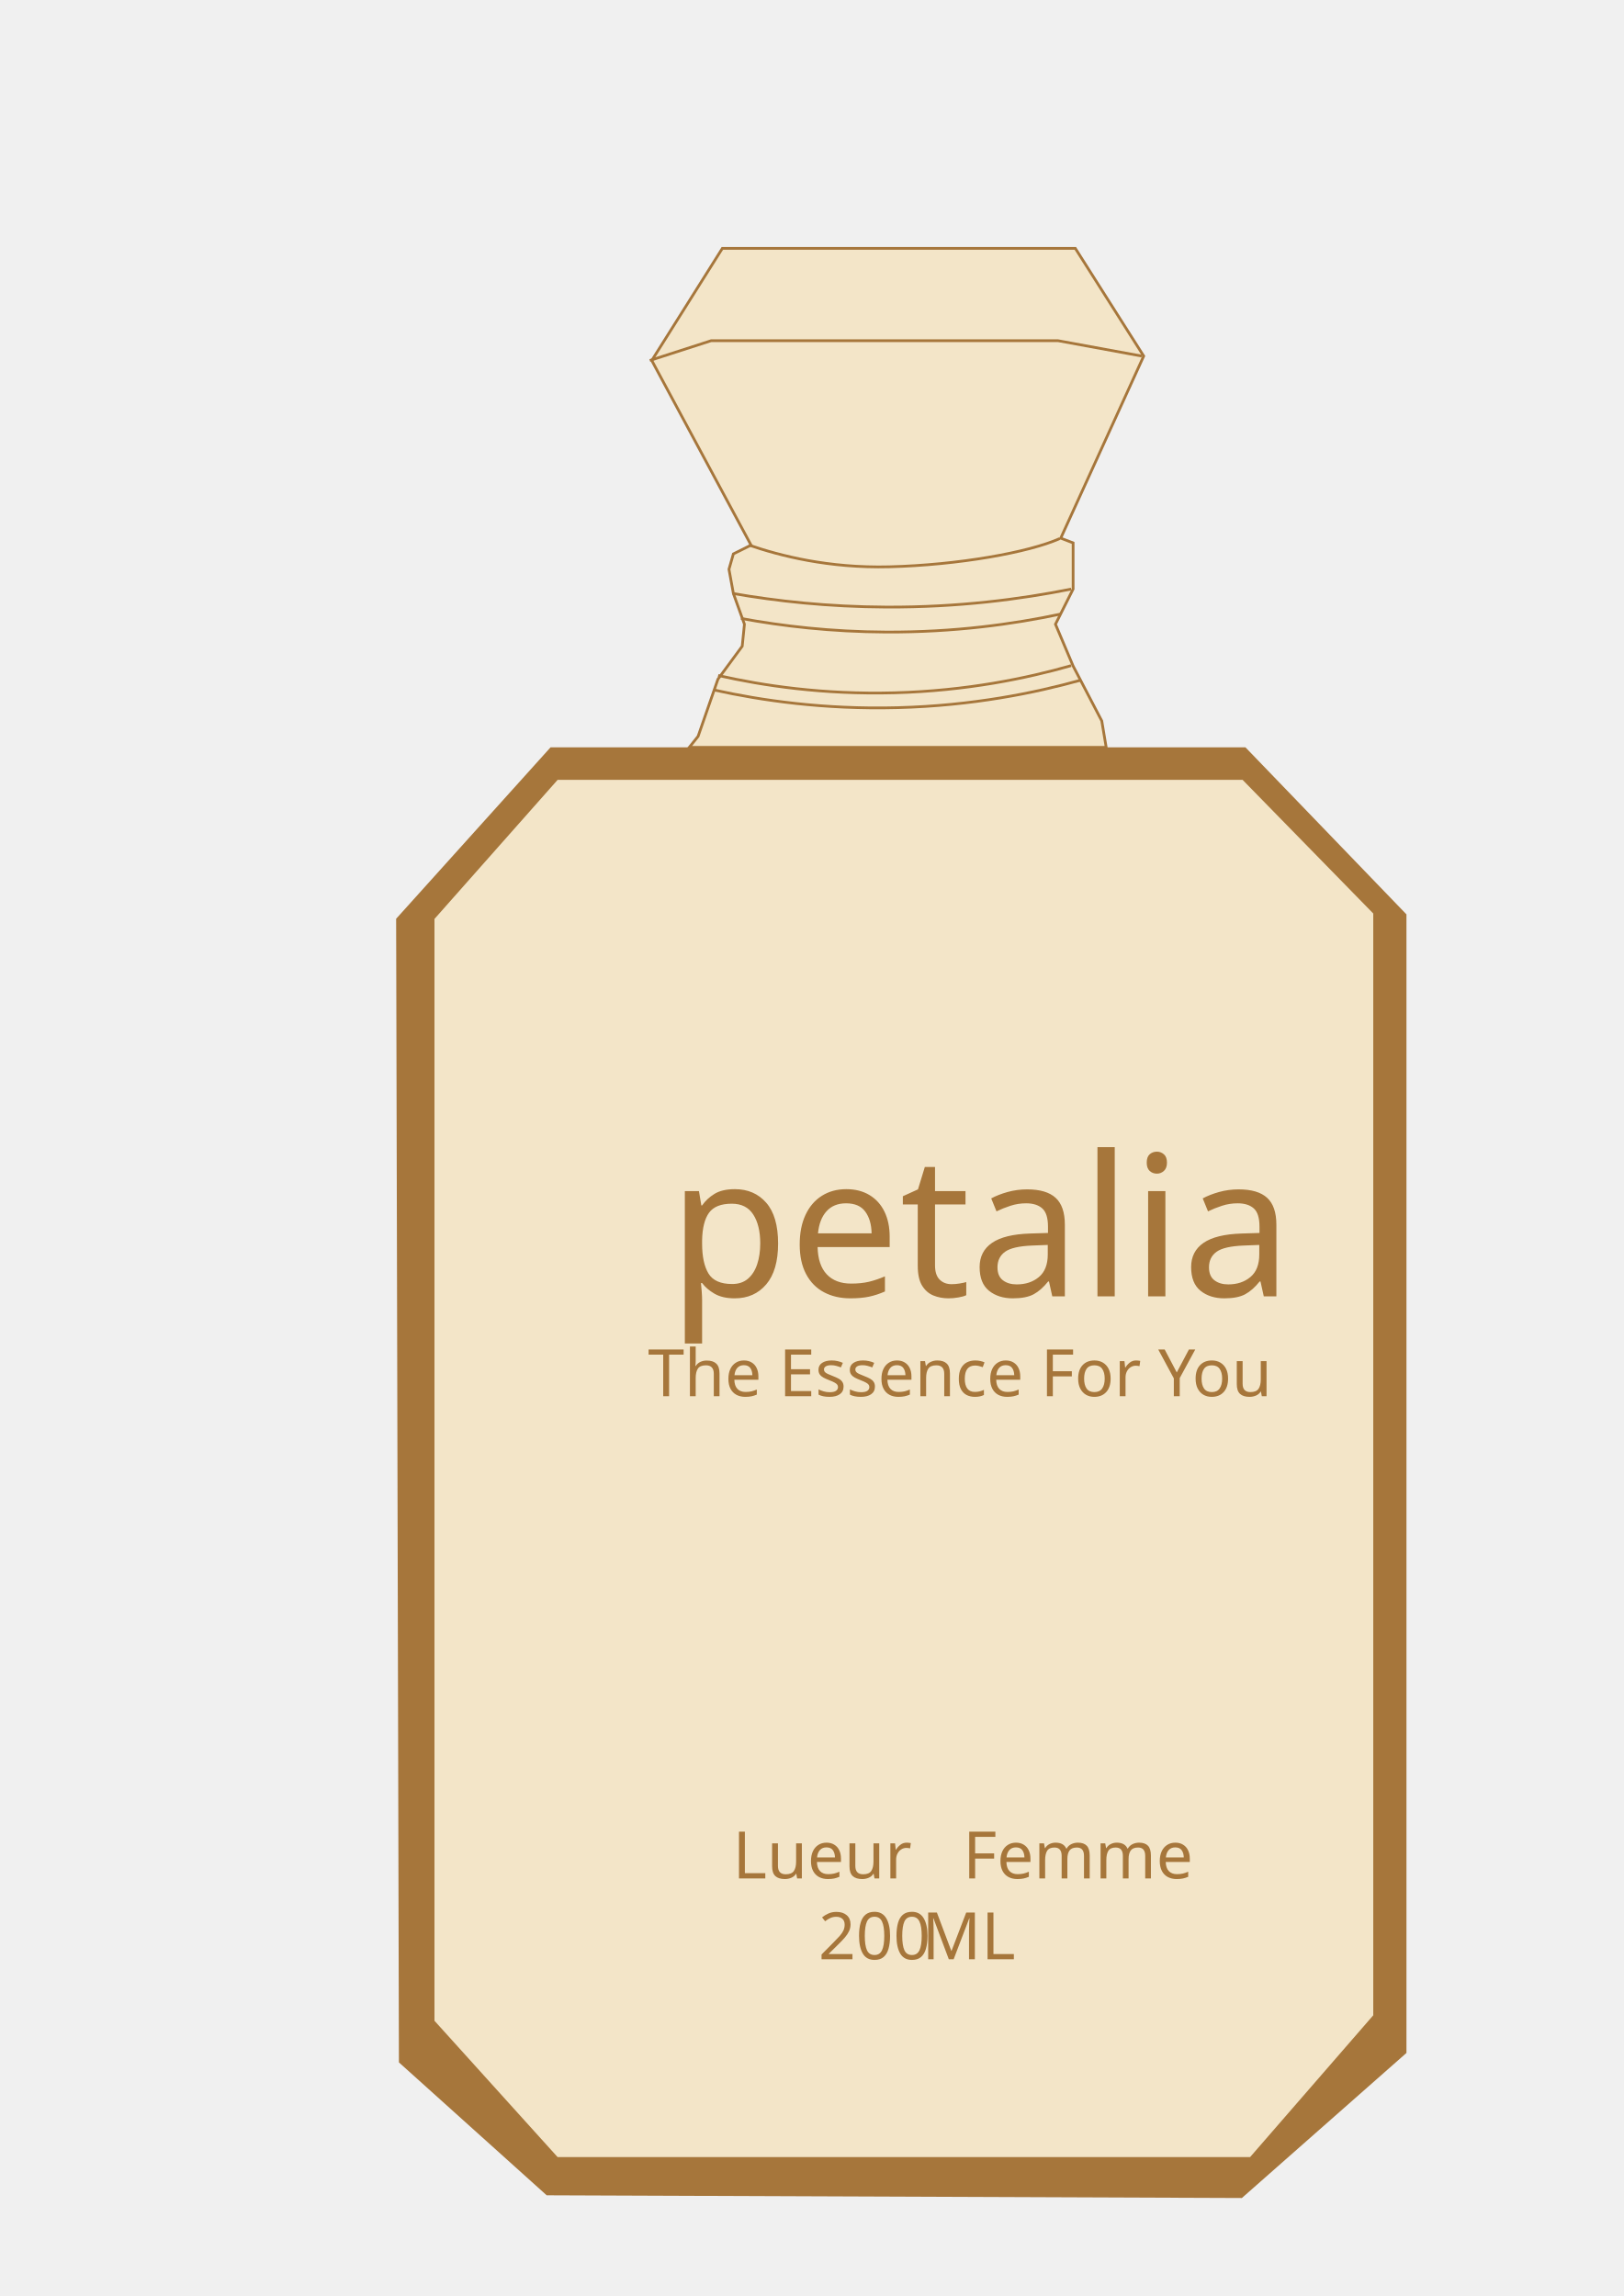
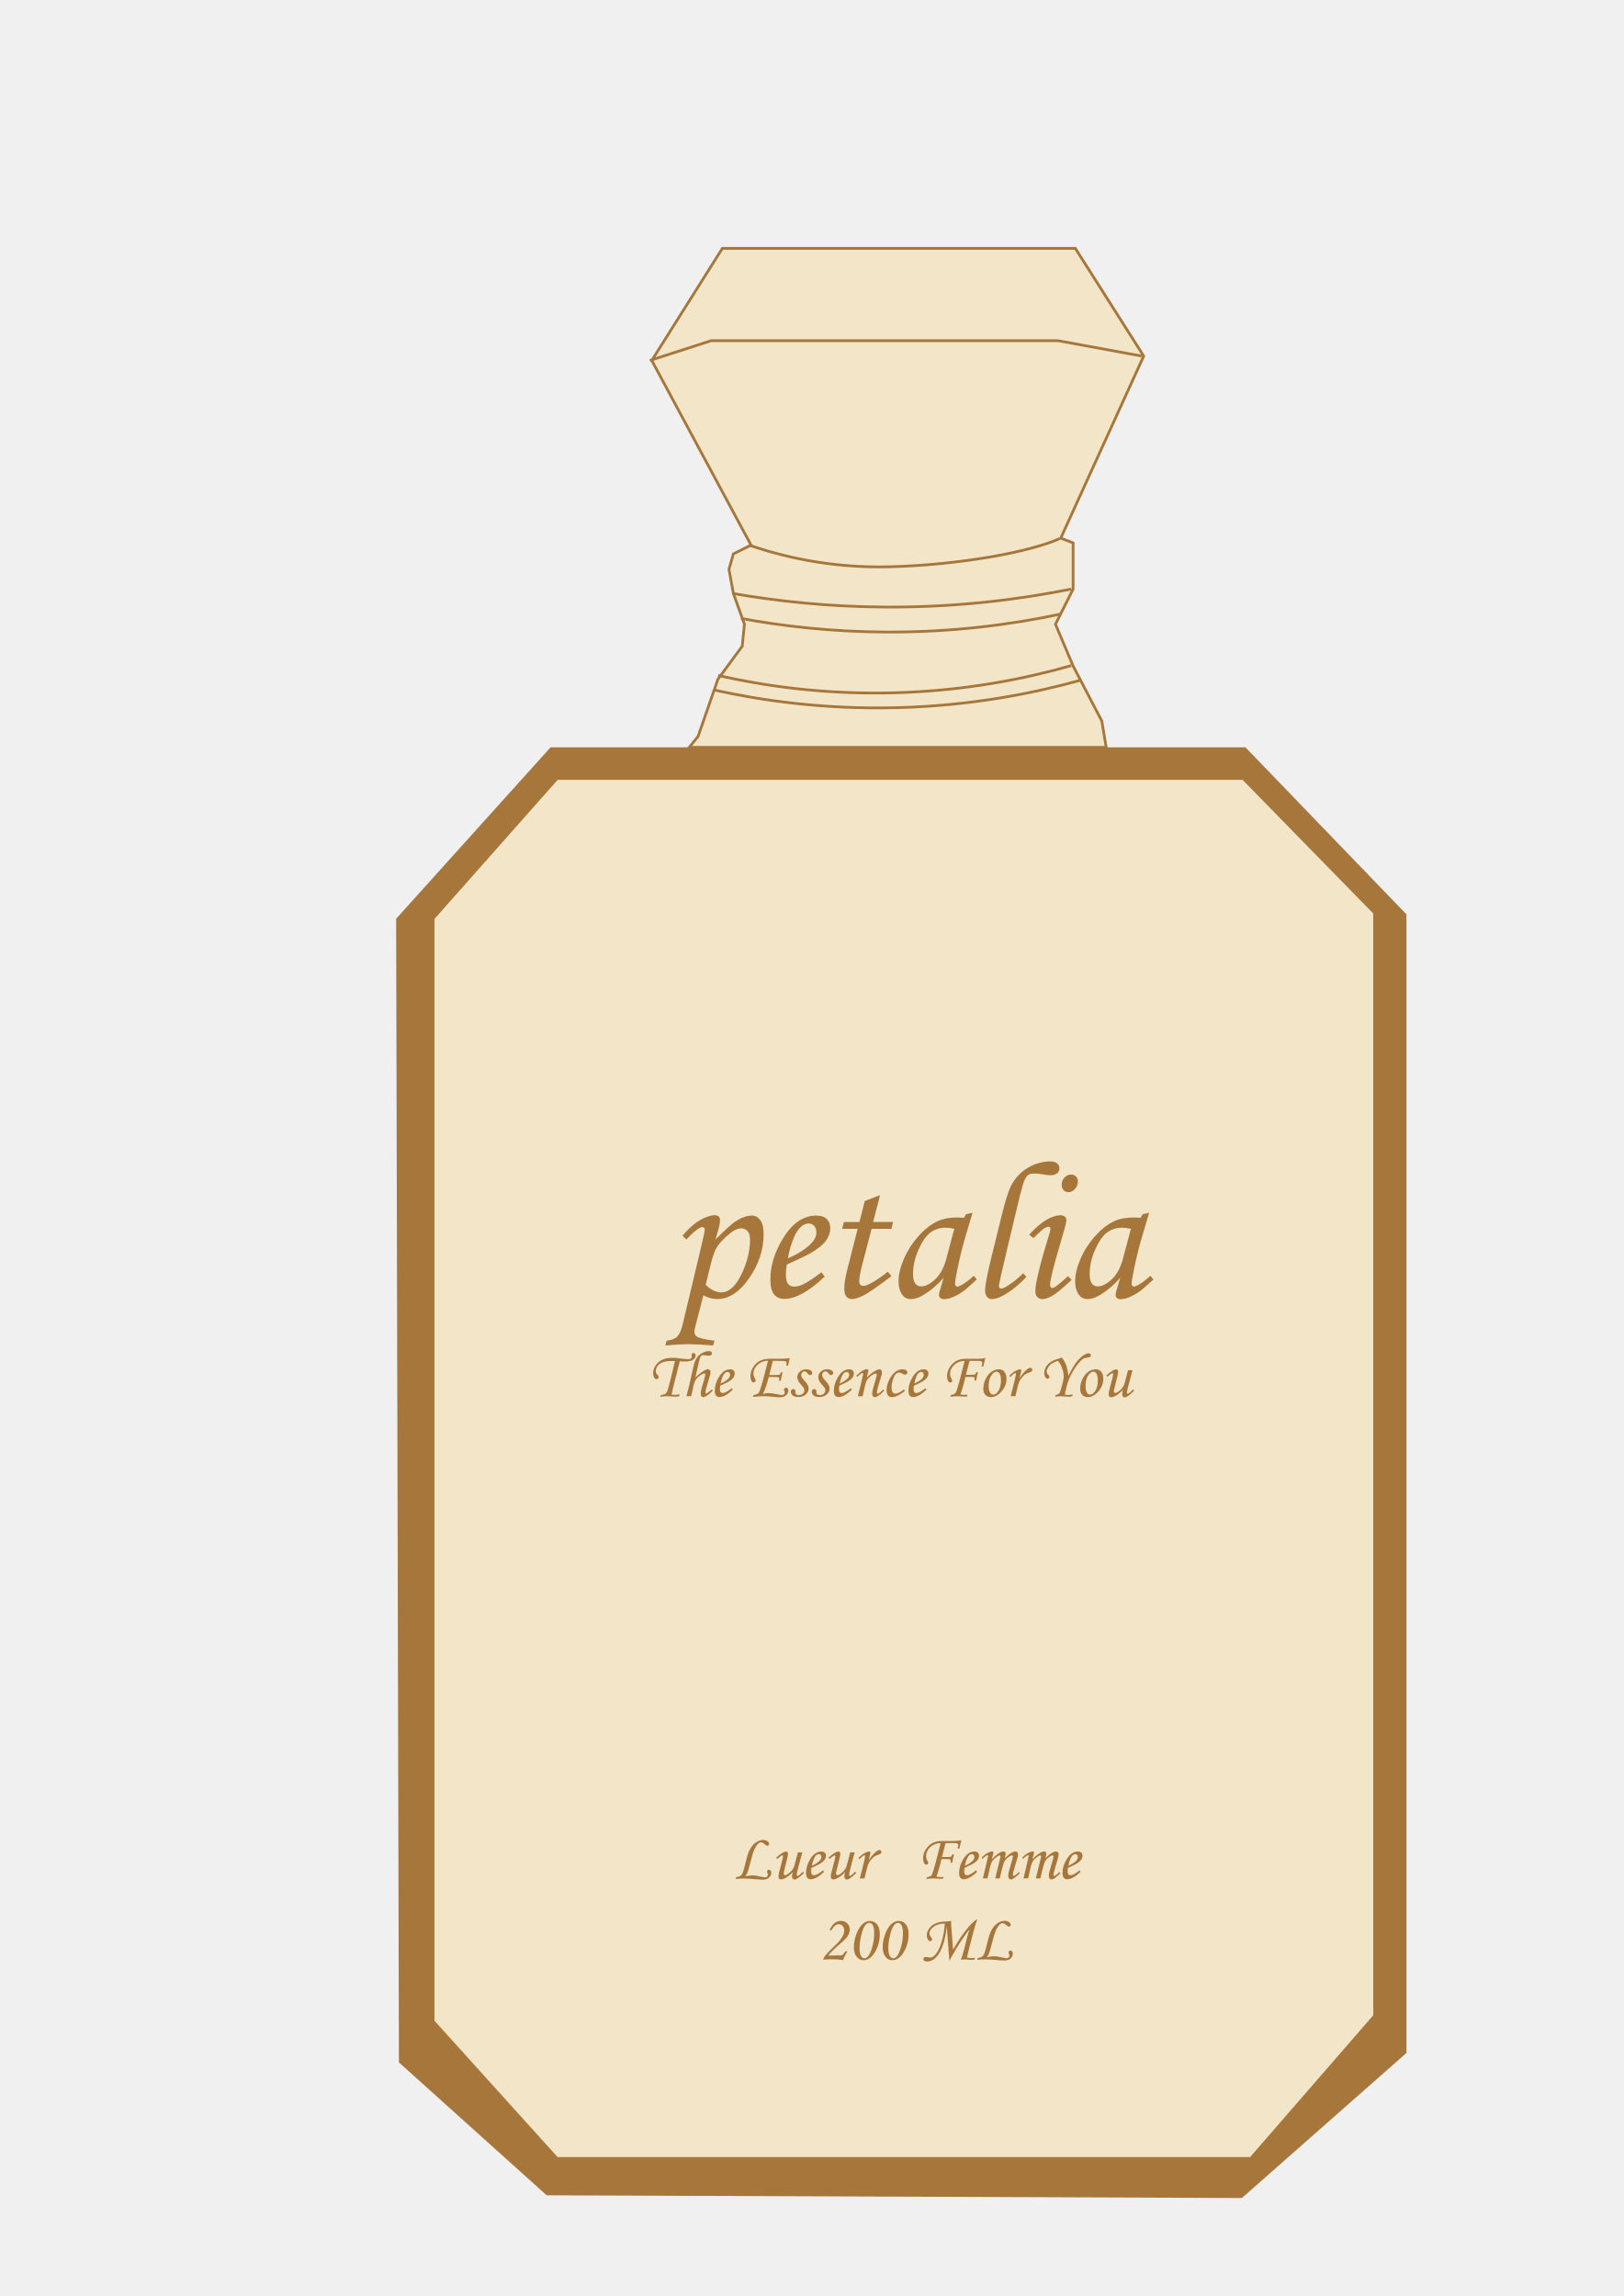
<svg xmlns="http://www.w3.org/2000/svg" id="Layer_1" version="1.1" viewBox="0 0 595.28 841.89">
  <defs>
    <style>
      .st0 {
        fill: #ddccbf;
      }

      .st0, .st1, .st2, .st3, .st4 {
        stroke-miterlimit: 10;
      }

      .st0, .st3 {
        stroke: #010101;
      }

      .st1 {
        fill: #fff;
        stroke: #231f20;
      }

-       .st5 {
-         font-size: 24px;
-       }
- 
-       .st5, .st6, .st7 {
-         isolation: isolate;
-       }
- 
-       .st5, .st7 {
-         font-family: MonotypeCorsiva, 'Monotype Corsiva';
-       }
- 
-       .st5, .st7, .st8 {
-         fill: #a6763b;
-       }
- 
      .st2, .st3 {
        fill: none;
      }

      .st2, .st4 {
        stroke: #a6763b;
      }

-       .st9, .st4 {
+       .st5, .st4 {
        fill: #f3e5c8;
      }

+       .st6 {
+         isolation: isolate;
+       }
+ 
      .st7 {
-         font-size: 72px;
+         fill: #a6763b;
      }
    </style>
  </defs>
  <path class="st1" d="M387.06,316.96" />
-   <polygon class="st8" points="456.6 274.03 515.63 335.28 515.63 752.77 455.29 805.96 200.42 804.96 146.25 756.23 145.23 336.89 201.84 274.03 456.6 274.03" />
+   <polygon class="st7" points="456.6 274.03 515.63 335.28 515.63 752.77 455.29 805.96 200.42 804.96 146.25 756.23 145.23 336.89 201.84 274.03 456.6 274.03" />
  <path class="st3" d="M-73.94,444.89" />
  <path class="st3" d="M543.94,274.03" />
  <path class="st3" d="M64.31,34.54" />
  <g>
    <polygon class="st4" points="264.83 91.07 394.23 91.07 419.3 130.56 388.89 197.33 393.42 199.07 393.42 216 386.95 228.89 393.42 244.2 403.93 264.35 405.55 274.03 252.7 274.03 255.93 270 263.21 249.04 272.11 236.95 272.92 228.89 268.87 217.61 267.25 208.74 268.87 203.1 275.34 199.88 238.95 132.18 264.83 91.07" />
    <path class="st2" d="M268.65,217.61c15.96,2.78,34.95,4.9,56.34,4.99,26.34.11,49.26-2.89,67.71-6.6" />
    <path class="st2" d="M392.7,244.07c-16.17,4.62-38.25,9.24-64.71,9.96-26.24.71-48.39-2.65-64.71-6.35" />
    <polyline class="st2" points="238.23 132.18 260.74 124.92 290.8 124.92 366.02 124.92 387.85 124.92 418.58 130.56" />
    <path class="st2" d="M396.24,249.39c-16.77,4.68-39.67,9.37-67.12,10.09-27.22.72-50.19-2.69-67.12-6.43" />
    <path class="st2" d="M271.66,226.77c15.08,2.78,33.02,4.9,53.24,4.99,24.89.11,46.55-2.89,63.98-6.6" />
    <path class="st2" d="M274.63,199.88c11.23,3.87,29.15,8.52,51.45,7.95,25.2-.65,51.13-5.27,62.49-10.37" />
  </g>
  <path class="st0" d="M431.75,198.42" />
-   <polygon class="st9" points="204.43 285.96 455.56 285.96 503.46 334.96 503.46 738.96 458.3 790.96 204.43 790.96 159.28 740.96 159.28 336.96 204.43 285.96" />
+   <polygon class="st5" points="204.43 285.96 455.56 285.96 503.46 334.96 503.46 738.96 458.3 790.96 204.43 790.96 159.28 740.96 159.28 336.96 204.43 285.96" />
  <g class="st6">
    <g class="st6">
-       <text class="st7" transform="translate(244.95 475.35)">
-         <tspan x="0" y="0">petalia</tspan>
-       </text>
+       <g class="st6">
+         <g class="st6">
+           <path class="st7" d="M251.59,454.5l-1.37-1.41c2.13-2.55,4.25-4.44,6.36-5.66s3.94-1.83,5.48-1.83c.59,0,1.05.15,1.39.44.34.29.51.72.51,1.28,0,.68-.08,1.38-.23,2.09-.15.71-.63,2.41-1.42,5.08,3.59-3.59,6.03-5.8,7.35-6.64,2.2-1.43,4.22-2.14,6.05-2.14,1.2,0,2.2.56,3.02,1.69.82,1.12,1.23,2.82,1.23,5.1,0,5.67-1.77,11.06-5.3,16.17s-7.45,7.66-11.73,7.66c-1.69,0-3.37-.46-5.06-1.37l-3,11.6c-.19.7-.28,1.28-.28,1.72,0,.87.33,1.49.98,1.86,1.01.59,3.13,1.07,6.36,1.44l-.46,1.76c-3.77-.3-6.74-.46-8.89-.46s-5.11.15-8.65.46l.46-1.76c1.78-.19,3.08-.68,3.88-1.48s1.46-2.21,1.95-4.25l6.36-26.68c1.2-4.97,1.79-7.73,1.79-8.3,0-.61-.29-.91-.88-.91-1.03,0-3,1.51-5.91,4.54ZM258.72,471.1c1.85,1.85,3.75,2.78,5.69,2.78,2.81,0,5.27-2.19,7.39-6.57s3.18-8.66,3.18-12.83c0-1.34-.3-2.35-.9-3.04-.6-.69-1.4-1.04-2.4-1.04-1.12,0-2.39.55-3.79,1.65-2.18,1.71-3.84,3.41-4.98,5.1-.82,1.22-1.59,3.33-2.32,6.33l-1.87,7.63Z" />
+           <path class="st7" d="M301.17,466.53l1.16,1.55c-5.74,5.46-10.66,8.19-14.77,8.19-1.66,0-2.94-.56-3.81-1.69s-1.32-2.93-1.32-5.41c0-5.02,1.52-10.01,4.57-14.98,3.42-5.65,7.51-8.47,12.27-8.47,1.66,0,2.94.42,3.81,1.25s1.32,1.97,1.32,3.43-.53,3.02-1.58,4.5-2.94,3.01-5.66,4.61c-1.36.77-4.27,2.17-8.72,4.18-.21,1.27-.32,2.47-.32,3.62,0,1.66.26,2.82.79,3.48s1.29.98,2.3.98,2.02-.27,3.16-.81c1.55-.73,3.81-2.2,6.79-4.43ZM288.86,461.43c3.77-1.69,6.61-3.5,8.51-5.45,1.29-1.36,1.93-2.71,1.93-4.04,0-1.01-.26-1.81-.79-2.41s-1.21-.9-2.06-.9-1.71.33-2.53.98c-1.1.87-2.03,2.18-2.78,3.94-1.08,2.58-1.84,5.2-2.29,7.88Z" />
+           <path class="st7" d="M317.06,440.37l5.58-2.14-2.53,9.84h7.28l-.56,2.5h-7.29l-3.07,11.78c-.97,3.54-1.46,6-1.46,7.38,0,.63.13,1.09.4,1.37.27.28.64.42,1.11.42.73,0,1.84-.43,3.34-1.3,1.97-1.15,3.84-2.45,5.62-3.9l1.34,1.62c-5.13,3.87-8.57,6.23-10.3,7.1-1.74.87-3.13,1.3-4.18,1.3-.87,0-1.55-.32-2.06-.95-.5-.63-.76-1.66-.76-3.09,0-1.69.44-4.27,1.34-7.73l3.58-13.99h-5.7l.63-2.5h5.7l1.97-7.7Z" />
+           <path class="st7" d="M354.22,445.19l2.32-.49-2.64,8.89c-1.05,3.54-2.05,7.62-2.99,12.23-.52,2.51-.77,4.12-.77,4.85s.29,1.09.88,1.09c.37,0,.97-.25,1.79-.74,1.45-.87,2.85-1.95,4.18-3.23l1.12,1.37c-2.67,2.44-4.38,3.91-5.13,4.43-1.5,1.03-2.93,1.79-4.29,2.29-.89.33-1.76.49-2.6.49-.61,0-1.07-.14-1.37-.42-.3-.28-.46-.69-.46-1.23,0-.35.09-.83.28-1.44l1.41-4.78c-2.02,2.41-4.42,4.49-7.21,6.22-1.71,1.08-3.28,1.62-4.71,1.62s-2.4-.48-3.13-1.44c-.98-1.29-1.48-2.98-1.48-5.06,0-2.48.66-5.25,1.99-8.3,1.32-3.05,3.1-5.81,5.33-8.3,2.23-2.48,4.57-4.31,7.03-5.48,1.9-.89,4.34-1.34,7.31-1.34.75,0,1.51.05,2.29.14l.84-1.37ZM349.86,450.56c-1.27-.26-2.33-.39-3.2-.39-2.11,0-3.95.58-5.52,1.74-1.57,1.16-3.03,3.25-4.38,6.26-1.35,3.01-2.02,6.02-2.02,9.02,0,1.59.27,2.74.81,3.45.54.7,1.24,1.05,2.11,1.05,1.62,0,3.35-.87,5.2-2.62,1.85-1.75,3.21-4.26,4.08-7.54l2.92-10.97Z" />
+           <path class="st7" d="M375.1,466.88l1.2,1.27c-1.83,2.06-3.99,3.94-6.49,5.64s-4.55,2.55-6.17,2.55c-.73,0-1.32-.28-1.79-.83-.47-.55-.7-1.31-.7-2.27,0-1.88.73-5.77,2.18-11.67l3.79-15.43c1.38-5.58,2.54-9.32,3.48-11.21,1.45-2.87,3.51-5.1,6.16-6.69,2.66-1.59,5.46-2.38,8.41-2.38,1.01,0,1.8.24,2.37.73.57.48.86,1.07.86,1.75,0,.76-.28,1.38-.84,1.86-.56.48-1.38.73-2.45.73-.7,0-1.69-.12-2.98-.35-1.12-.19-2.16-.28-3.12-.28s-1.68.2-2.17.59c-.68.56-1.29,1.74-1.84,3.53-.55,1.8-1.44,5.34-2.68,10.64l-3.51,14.73c-1.73,7.38-2.6,11.24-2.6,11.57,0,.75.27,1.12.81,1.12s1.27-.3,2.25-.91c1.95-1.22,3.89-2.78,5.84-4.68Z" />
+           <path class="st7" d="M378.86,453.94l-1.55-1.2c2.34-2.58,4.48-4.41,6.41-5.5s3.58-1.63,4.93-1.63c.75,0,1.32.16,1.72.49.4.33.6.77.6,1.34,0,.68-.76,3.56-2.28,8.65-2.48,8.32-3.72,13.34-3.72,15.05,0,.33.08.6.25.83.16.22.34.33.53.33.75,0,2.67-1.45,5.77-4.36l1.37,1.34c-3.21,3.02-5.55,4.96-7.03,5.8s-2.68,1.27-3.62,1.27c-.82,0-1.47-.26-1.95-.77-.48-.52-.72-1.23-.72-2.14,0-2.93,1.76-10.09,5.27-21.48.16-.54.25-1.02.25-1.44,0-.47-.21-.7-.63-.7-.47,0-1,.19-1.6.56s-1.93,1.57-3.99,3.59ZM392.68,430.67c.73,0,1.32.24,1.79.72.47.48.7,1.1.7,1.85,0,1.03-.36,1.94-1.07,2.72-.72.79-1.52,1.18-2.41,1.18-.7,0-1.29-.25-1.76-.74-.47-.49-.7-1.14-.7-1.93,0-1.05.34-1.95,1.02-2.69.68-.74,1.49-1.11,2.43-1.11Z" />
+           <path class="st7" d="M418.97,445.19l2.32-.49-2.64,8.89c-1.05,3.54-2.05,7.62-2.99,12.23-.52,2.51-.77,4.12-.77,4.85s.29,1.09.88,1.09c.37,0,.97-.25,1.79-.74,1.45-.87,2.85-1.95,4.18-3.23l1.12,1.37c-2.67,2.44-4.38,3.91-5.13,4.43-1.5,1.03-2.93,1.79-4.29,2.29-.89.33-1.76.49-2.6.49-.61,0-1.07-.14-1.37-.42-.3-.28-.46-.69-.46-1.23,0-.35.09-.83.28-1.44l1.41-4.78c-2.02,2.41-4.42,4.49-7.21,6.22-1.71,1.08-3.28,1.62-4.71,1.62s-2.4-.48-3.13-1.44c-.98-1.29-1.48-2.98-1.48-5.06,0-2.48.66-5.25,1.99-8.3,1.32-3.05,3.1-5.81,5.33-8.3,2.23-2.48,4.57-4.31,7.03-5.48,1.9-.89,4.34-1.34,7.31-1.34.75,0,1.51.05,2.29.14l.84-1.37ZM414.61,450.56c-1.27-.26-2.33-.39-3.2-.39-2.11,0-3.95.58-5.52,1.74-1.57,1.16-3.03,3.25-4.38,6.26-1.35,3.01-2.02,6.02-2.02,9.02,0,1.59.27,2.74.81,3.45.54.7,1.24,1.05,2.11,1.05,1.62,0,3.35-.87,5.2-2.62,1.85-1.75,3.21-4.26,4.08-7.54l2.92-10.97Z" />
+         </g>
+       </g>
    </g>
  </g>
  <g class="st6">
    <g class="st6">
-       <text class="st5" transform="translate(237.55 511.96)">
-         <tspan x="0" y="0">The Essence For You</tspan>
-       </text>
+       <g class="st6">
+         <g class="st6">
+           <path class="st7" d="M249.16,511.29l-.16.67c-.54.12-.98.18-1.32.18s-.87-.04-1.63-.11c-.57-.05-1.08-.07-1.54-.07-.78,0-1.59.07-2.41.21l.16-.64c.79-.08,1.36-.24,1.72-.49.26-.18.48-.49.66-.92s.6-1.95,1.25-4.54l1.5-6.21.08-.29c-.46-.02-.81-.04-1.04-.04-1.45,0-2.59.16-3.44.47s-1.48.77-1.91,1.36-.64,1.24-.64,1.93c0,.24.04.47.13.67.06.14.23.37.52.68.27.29.4.56.4.8,0,.21-.08.39-.23.54-.16.15-.34.22-.56.22-.33,0-.59-.16-.8-.47-.3-.46-.45-1.05-.45-1.76,0-.95.29-1.88.88-2.78s1.4-1.59,2.43-2.09,2.29-.74,3.76-.74c.7,0,1.82.1,3.36.3,1.09.14,1.89.21,2.38.21s.84-.08,1.04-.25.3-.38.3-.66c0-.05-.01-.16-.04-.33-.02-.15-.04-.25-.04-.29,0-.21.07-.39.21-.53s.31-.21.5-.21c.23,0,.43.09.58.26s.23.4.23.69c0,.59-.32,1.11-.95,1.54-.63.43-1.69.64-3.17.64-.53,0-1.1-.02-1.7-.07-.08.28-.33,1.23-.74,2.86l-1.02,4.05-.62,2.47-.65,2.82c.52.06.96.09,1.3.09.52,0,1.07-.07,1.64-.2Z" />
+           <path class="st7" d="M261,509.48l.3.43c-.72.8-1.46,1.43-2.21,1.9-.52.32-.94.48-1.28.48-.27,0-.49-.11-.66-.33s-.25-.56-.25-1.02c0-.31.06-.77.19-1.37s.49-1.88,1.1-3.85c.27-.97.4-1.54.4-1.7,0-.25-.13-.38-.4-.38-.33,0-.74.16-1.23.49-.69.45-1.3,1.03-1.83,1.73-.34.45-.61,1.11-.81,2l-.92,4.09h-1.75c.38-1.37.66-2.48.87-3.35l1.72-7.52c.31-1.39.72-2.46,1.24-3.21.51-.75,1.18-1.35,2-1.79s1.64-.67,2.44-.67c.34,0,.6.08.8.25.2.17.29.38.29.63,0,.21-.1.4-.29.56-.19.16-.45.24-.78.24-.19,0-.43-.02-.73-.06-.67-.1-1.14-.15-1.4-.15-.36,0-.65.15-.88.44-.23.29-.46.97-.7,2.05l-1.31,5.78c.93-.97,1.94-1.8,3.04-2.47.64-.4,1.16-.6,1.55-.6.31,0,.54.09.72.27.17.18.26.43.26.75,0,.27-.03.53-.09.8-.1.46-.34,1.3-.72,2.51-.51,1.67-.81,2.71-.9,3.12-.09.41-.14.77-.14,1.09,0,.12.02.22.06.28s.11.09.19.09c.19,0,.54-.22,1.05-.67.29-.24.64-.53,1.05-.87Z" />
+           <path class="st7" d="M268.29,509.02l.39.52c-1.91,1.82-3.55,2.73-4.92,2.73-.55,0-.98-.19-1.27-.56s-.44-.98-.44-1.8c0-1.67.51-3.34,1.52-4.99,1.14-1.88,2.5-2.82,4.09-2.82.55,0,.98.14,1.27.42s.44.66.44,1.14-.18,1.01-.53,1.5-.98,1-1.89,1.54c-.45.26-1.42.72-2.91,1.39-.07.42-.11.82-.11,1.21,0,.55.09.94.26,1.16s.43.33.77.33.67-.09,1.05-.27c.52-.24,1.27-.73,2.26-1.48ZM264.19,507.32c1.26-.56,2.2-1.17,2.84-1.82.43-.45.64-.9.64-1.35,0-.34-.09-.6-.26-.8s-.4-.3-.69-.3-.57.11-.84.33c-.37.29-.68.73-.93,1.31-.36.86-.61,1.73-.76,2.62Z" />
+           <path class="st7" d="M288.91,500.73h-.62c.06-.4.09-.71.09-.95,0-.31-.13-.52-.39-.62s-1.25-.15-2.96-.15h-1.71s-1.29,5.18-1.29,5.18h2.42c.76,0,1.23-.06,1.41-.17s.3-.4.38-.85h.67c-.25.95-.47,1.98-.67,3.12h-.6c.04-.37.06-.65.06-.86,0-.09-.05-.19-.16-.32-.05-.06-.16-.11-.3-.13-.21-.04-.54-.06-.99-.06h-2.4c-.69,2.65-1.41,4.73-2.16,6.24.73-.23,1.37-.34,1.94-.34.94,0,2.09.15,3.45.45.72.16,1.21.25,1.47.25.34,0,.62-.09.83-.26.21-.17.32-.37.32-.58,0-.12-.05-.33-.16-.61-.07-.2-.1-.38-.1-.55s.07-.34.22-.48.32-.21.52-.21c.24,0,.44.09.6.28s.24.44.24.75c0,.66-.29,1.25-.87,1.75-.58.5-1.35.75-2.3.75-.5,0-1.13-.04-1.9-.13-1.68-.19-2.96-.28-3.85-.28-1.16,0-2.51.09-4.06.28l.19-.65c.93-.26,1.47-.44,1.64-.56s.3-.3.41-.53c.37-.74.86-2.23,1.46-4.46.6-2.23,1.2-4.59,1.82-7.07-.94,0-1.83.22-2.66.67s-1.49,1.02-1.96,1.74c-.47.71-.7,1.46-.7,2.25,0,.33.03.63.1.88.07.25.22.6.45,1.05.15.27.22.5.22.67s-.07.32-.22.46c-.14.13-.32.2-.53.2-.3,0-.54-.15-.72-.46-.26-.45-.4-1.05-.4-1.82,0-1.64.62-3.11,1.86-4.42s3.05-1.96,5.43-1.96h4.02c1.39,0,2.42-.09,3.08-.27-.31,1.3-.51,2.23-.6,2.78Z" />
+           <path class="st7" d="M295.6,502.1c.7,0,1.23.13,1.61.4s.57.58.57.93c0,.21-.08.39-.24.55s-.35.23-.58.23c-.15,0-.28-.03-.39-.1s-.27-.23-.47-.5c-.38-.51-.76-.76-1.14-.76-.32,0-.6.12-.85.37-.25.25-.37.55-.37.92,0,.32.08.63.23.93.16.3.55.79,1.18,1.46.87.92,1.3,1.79,1.3,2.62s-.35,1.55-1.05,2.17c-.7.62-1.61.93-2.72.93-.93,0-1.62-.19-2.07-.57s-.68-.85-.68-1.4c0-.27.09-.5.26-.68s.38-.27.63-.27c.22,0,.41.07.56.22s.23.31.23.51c0,.08,0,.18-.02.3,0,.1,0,.19,0,.26,0,.26.11.48.33.66.21.18.5.27.86.27.42,0,.79-.07,1.11-.22.32-.14.57-.36.75-.66.18-.29.27-.58.27-.87s-.08-.56-.25-.84c-.17-.28-.54-.75-1.13-1.39-.81-.91-1.22-1.78-1.22-2.61,0-.76.31-1.43.93-2.01s1.4-.86,2.36-.86Z" />
+           <path class="st7" d="M303.28,502.1c.7,0,1.23.13,1.61.4s.57.58.57.93c0,.21-.08.39-.24.55s-.35.23-.58.23c-.15,0-.28-.03-.39-.1s-.27-.23-.47-.5c-.38-.51-.76-.76-1.14-.76-.32,0-.6.12-.85.37-.25.25-.37.55-.37.92,0,.32.08.63.23.93.16.3.55.79,1.18,1.46.87.92,1.3,1.79,1.3,2.62s-.35,1.55-1.05,2.17c-.7.62-1.61.93-2.72.93-.93,0-1.62-.19-2.07-.57s-.68-.85-.68-1.4c0-.27.09-.5.26-.68s.38-.27.63-.27c.22,0,.41.07.56.22s.23.31.23.51c0,.08,0,.18-.02.3,0,.1,0,.19,0,.26,0,.26.11.48.33.66.21.18.5.27.86.27.42,0,.79-.07,1.11-.22.32-.14.57-.36.75-.66.18-.29.27-.58.27-.87s-.08-.56-.25-.84c-.17-.28-.54-.75-1.13-1.39-.81-.91-1.22-1.78-1.22-2.61,0-.76.31-1.43.93-2.01s1.4-.86,2.36-.86Z" />
+           <path class="st7" d="M311.95,509.02l.39.52c-1.91,1.82-3.55,2.73-4.92,2.73-.55,0-.98-.19-1.27-.56s-.44-.98-.44-1.8c0-1.67.51-3.34,1.52-4.99,1.14-1.88,2.5-2.82,4.09-2.82.55,0,.98.14,1.27.42s.44.66.44,1.14-.18,1.01-.53,1.5-.98,1-1.89,1.54c-.45.26-1.42.72-2.91,1.39-.07.42-.11.82-.11,1.21,0,.55.09.94.26,1.16s.43.33.77.33.67-.09,1.05-.27c.52-.24,1.27-.73,2.26-1.48ZM307.85,507.32c1.26-.56,2.2-1.17,2.84-1.82.43-.45.64-.9.64-1.35,0-.34-.09-.6-.26-.8s-.4-.3-.69-.3-.57.11-.84.33c-.37.29-.68.73-.93,1.31-.36.86-.61,1.73-.76,2.62Z" />
+           <path class="st7" d="M314.32,504.86l-.4-.41c1-.96,1.8-1.59,2.39-1.91.59-.31,1.1-.47,1.53-.47.16,0,.29.04.39.11s.14.15.14.25c0,.07-.02.2-.06.38l-.53,2.36c.8-.88,1.79-1.71,3-2.47.64-.4,1.17-.6,1.58-.6.3,0,.54.1.71.29s.26.48.26.84c0,.24-.04.52-.1.82-.12.51-.45,1.61-.98,3.32-.5,1.59-.75,2.65-.75,3.18,0,.16.02.28.07.36s.11.12.2.12c.23,0,.58-.22,1.07-.66.34-.31.69-.6,1.03-.87l.29.42c-.72.79-1.46,1.43-2.24,1.91-.49.31-.9.47-1.22.47-.3,0-.53-.11-.69-.32s-.25-.56-.25-1.05c0-.7.43-2.43,1.3-5.19.27-.98.4-1.56.4-1.72,0-.24-.14-.36-.43-.36-.31,0-.71.16-1.21.49-.73.48-1.35,1.06-1.84,1.71-.31.42-.57,1.1-.79,2.02l-.95,4.1h-1.75c.33-1.17.61-2.3.86-3.37l1.04-4.46c.04-.18.06-.31.06-.39,0-.21-.08-.32-.23-.32-.12,0-.3.08-.54.25-.48.32-.94.72-1.36,1.18Z" />
+           <path class="st7" d="M331.44,509.42l.25.68c-1.86,1.46-3.43,2.19-4.71,2.19-.68,0-1.17-.24-1.48-.73s-.46-1.1-.46-1.84c0-1.23.33-2.5.98-3.81s1.45-2.3,2.39-3c.73-.54,1.56-.81,2.48-.81.58,0,1.02.11,1.31.33s.45.48.45.8c0,.24-.08.44-.23.59s-.38.23-.66.23-.62-.12-1.05-.38c-.45-.27-.82-.4-1.11-.4-.38,0-.76.17-1.14.52-.38.35-.74,1.02-1.08,2.02-.34,1-.52,2-.52,3.01,0,.74.14,1.31.43,1.72.21.31.51.47.89.47.91,0,2-.53,3.27-1.59Z" />
+           <path class="st7" d="M339.3,509.02l.39.52c-1.91,1.82-3.55,2.73-4.92,2.73-.55,0-.98-.19-1.27-.56s-.44-.98-.44-1.8c0-1.67.51-3.34,1.52-4.99,1.14-1.88,2.5-2.82,4.09-2.82.55,0,.98.14,1.27.42s.44.66.44,1.14-.18,1.01-.53,1.5-.98,1-1.89,1.54c-.45.26-1.42.72-2.91,1.39-.07.42-.11.82-.11,1.21,0,.55.09.94.26,1.16s.43.33.77.33.67-.09,1.05-.27c.52-.24,1.27-.73,2.26-1.48ZM335.2,507.32c1.26-.56,2.2-1.17,2.84-1.82.43-.45.64-.9.64-1.35,0-.34-.09-.6-.26-.8s-.4-.3-.69-.3-.57.11-.84.33c-.37.29-.68.73-.93,1.31-.36.86-.61,1.73-.76,2.62Z" />
+           <path class="st7" d="M360.53,501.04h-.63c.13-.66.2-1.08.2-1.27,0-.26-.09-.45-.27-.57-.18-.12-.52-.19-1.02-.19h-.75s-.25,0-.25,0h-2.34c-.05.18-.17.64-.38,1.37-.42,1.52-.74,2.76-.96,3.73h2.28c.55,0,.91-.05,1.08-.16.16-.11.3-.39.41-.83h.63c-.24.98-.45,2.01-.63,3.08h-.64c.05-.45.08-.71.08-.79,0-.19-.09-.33-.28-.42-.11-.05-.41-.09-.89-.11h-2.24c-.23,1.09-.52,2.26-.89,3.52-.37,1.26-.68,2.23-.95,2.92.62.1,1.18.15,1.67.15.32,0,.64-.02.95-.07l-.2.67c-.23.02-.44.04-.63.04-.17,0-.71-.03-1.62-.08-.54-.04-1-.06-1.37-.06-.76,0-1.57.07-2.43.21l.14-.64c.7-.15,1.15-.3,1.38-.47s.39-.36.51-.6c.24-.48.7-1.95,1.36-4.43l1.79-7.02c-1.05.03-1.96.27-2.75.7s-1.41,1.03-1.88,1.76-.7,1.49-.7,2.24c0,.3.04.62.12.94.04.18.15.44.33.77.23.41.34.7.34.87s-.07.31-.2.43-.3.18-.52.18c-.31,0-.57-.16-.76-.49-.27-.44-.4-1.06-.4-1.86,0-1.57.61-3.02,1.84-4.34,1.23-1.31,2.84-1.97,4.85-1.97h4.5c.5,0,1.05-.03,1.65-.09.18-.02.57-.1,1.16-.25-.4,1.63-.64,2.68-.71,3.13Z" />
+           <path class="st7" d="M366.32,502.1c.77,0,1.4.3,1.91.91s.76,1.46.76,2.54c0,1.73-.61,3.29-1.83,4.67s-2.51,2.07-3.87,2.07c-.84,0-1.51-.27-2.02-.82s-.77-1.29-.77-2.24c0-1.64.47-3.16,1.41-4.55,1.18-1.73,2.65-2.59,4.41-2.59ZM365.32,502.98c-.66,0-1.31.47-1.93,1.42s-.93,2.26-.93,3.93c0,1.02.19,1.82.57,2.4.28.43.66.64,1.12.64.66,0,1.25-.41,1.79-1.22.69-1.05,1.03-2.36,1.03-3.93,0-1.17-.16-2.01-.47-2.51s-.71-.75-1.19-.75Z" />
+           <path class="st7" d="M372.27,511.96h-1.75l.82-3.15c.4-1.55.75-3.02,1.04-4.41.07-.34.11-.56.11-.64,0-.19-.09-.28-.26-.28-.12,0-.3.08-.54.24s-.68.56-1.31,1.19l-.36-.41c.75-.8,1.5-1.41,2.24-1.81.75-.4,1.32-.6,1.72-.6.14,0,.25.03.33.1s.12.15.12.25-.05.37-.15.81l-.51,2.11c.79-1.25,1.68-2.31,2.68-3.2.48-.42.88-.63,1.2-.63.23,0,.43.08.59.23.16.15.23.33.23.53s-.08.39-.23.54-.53.32-1.14.53c-.58.2-1.05.43-1.41.7-.36.27-.76.69-1.19,1.25-.43.56-.74,1.05-.91,1.47-.17.42-.43,1.39-.79,2.91l-.53,2.27Z" />
+           <path class="st7" d="M393.31,511.27l-.25.69c-.49.12-.9.19-1.24.19-.37,0-.85-.03-1.46-.09-.57-.06-1.03-.09-1.36-.09-.48,0-1.21.05-2.2.16l.2-.6c.73-.19,1.2-.39,1.38-.61s.5-1.15.94-2.81.66-2.74.66-3.26c0-1.05-.2-2.12-.61-3.22s-.91-1.99-1.52-2.67c-1.15.42-1.97.82-2.47,1.19s-.89.83-1.2,1.37-.45,1.01-.45,1.42.18.77.54,1.11c.3.3.46.56.46.79,0,.2-.06.37-.18.5s-.27.2-.45.2c-.32,0-.59-.16-.81-.47-.3-.43-.45-.95-.45-1.55,0-.87.24-1.68.73-2.45s1.16-1.41,2.03-1.92c.51-.3,1.34-.63,2.51-.97.43-.12.82-.25,1.16-.39.66.79,1.19,1.72,1.59,2.78s.67,2.39.82,3.97c1.45-3.05,2.83-5.2,4.15-6.44s2.39-1.86,3.21-1.86c.26,0,.47.07.63.22.16.15.25.33.25.55s-.1.41-.29.55-.57.23-1.12.27c-.55.04-.97.15-1.27.33-.59.36-1.28,1.02-2.07,2-.79.97-1.58,2.18-2.35,3.64-.77,1.46-1.36,2.97-1.77,4.54s-.62,2.6-.65,3.08c.37.06.73.09,1.09.09.55,0,1.15-.08,1.81-.23Z" />
+           <path class="st7" d="M401.82,502.1c.77,0,1.4.3,1.91.91s.76,1.46.76,2.54c0,1.73-.61,3.29-1.83,4.67s-2.51,2.07-3.87,2.07c-.84,0-1.51-.27-2.02-.82s-.77-1.29-.77-2.24c0-1.64.47-3.16,1.41-4.55,1.18-1.73,2.65-2.59,4.41-2.59ZM400.83,502.98c-.66,0-1.31.47-1.93,1.42s-.93,2.26-.93,3.93c0,1.02.19,1.82.57,2.4.28.43.66.64,1.12.64.66,0,1.25-.41,1.79-1.22.69-1.05,1.03-2.36,1.03-3.93,0-1.17-.16-2.01-.47-2.51s-.71-.75-1.19-.75Z" />
+           <path class="st7" d="M413.53,502.41h1.67l-1.1,4.1c-.65,2.38-.97,3.73-.97,4.06,0,.15.04.26.11.34s.15.12.23.12c.13,0,.29-.06.47-.18.26-.18.75-.63,1.46-1.36l.39.43c-1.57,1.63-2.73,2.45-3.47,2.45-.25,0-.46-.1-.64-.29s-.26-.46-.26-.81c0-.41.08-.95.25-1.63-.69.8-1.55,1.5-2.58,2.1-.68.4-1.27.6-1.77.6-.27,0-.49-.09-.64-.27s-.23-.47-.23-.86c0-.3.04-.63.11-.99.1-.49.36-1.48.77-2.97.52-1.88.79-3.02.79-3.39,0-.22-.08-.33-.23-.33-.14,0-.33.07-.57.22s-.66.49-1.24,1.05l-.52-.41c1.05-.94,1.85-1.55,2.4-1.85s.99-.44,1.33-.44c.19,0,.34.07.46.21.12.14.18.35.18.64,0,.54-.28,1.87-.84,3.98-.5,1.9-.75,2.98-.75,3.25,0,.16.05.31.16.42s.22.18.35.18c.44,0,1.06-.36,1.86-1.08s1.33-1.54,1.58-2.47l1.28-4.82Z" />
+         </g>
+       </g>
    </g>
  </g>
  <g class="st6">
    <g class="st6">
-       <text class="st5" transform="translate(300.04 718.42)">
-         <tspan x="0" y="0">200</tspan>
-       </text>
+       <g class="st6">
+         <g class="st6">
+           <path class="st7" d="M304.76,707.9l-.6-.29c.62-1.23,1.26-2.08,1.92-2.55s1.4-.71,2.22-.71c.98,0,1.77.31,2.36.94s.88,1.35.88,2.19c0,.52-.11,1.04-.32,1.57-.21.53-.56,1.09-1.04,1.66-.31.38-1.17,1.18-2.58,2.38-1.89,1.64-3.22,2.97-3.98,3.98,1.02-.05,2.08-.07,3.16-.07.35,0,.66,0,.91.01.57.02.96-.03,1.17-.16s.56-.58,1.04-1.34h.81c-.63.88-1.18,1.95-1.65,3.22-.55-.1-1.14-.18-1.76-.23s-1.27-.08-1.95-.08c-.8,0-1.99.05-3.55.15l.23-.74c.71-1.06,1.77-2.25,3.19-3.58,1.4-1.31,2.3-2.23,2.71-2.76.59-.76,1.01-1.47,1.28-2.15.2-.5.3-.99.3-1.45,0-.7-.19-1.27-.57-1.69-.38-.42-.86-.63-1.42-.63-.47,0-.93.17-1.38.51-.45.34-.91.94-1.39,1.81Z" />
+           <path class="st7" d="M318.84,704.37c1.12,0,2.01.41,2.69,1.23s1.01,2.05,1.01,3.68c0,2.32-.58,4.48-1.75,6.48-1.17,2-2.58,3-4.25,3-.98,0-1.8-.43-2.48-1.28s-1.01-2.01-1.01-3.48c0-1.73.34-3.42,1.01-5.07.67-1.65,1.43-2.83,2.27-3.52s1.68-1.04,2.51-1.04ZM318.63,705.06c-.48,0-.98.32-1.48.97s-.97,1.83-1.39,3.54c-.43,1.72-.64,3.35-.64,4.91,0,1.25.18,2.16.54,2.73.36.57.78.86,1.25.86.41,0,.82-.21,1.23-.62.6-.62,1.14-1.78,1.63-3.49.48-1.71.73-3.43.73-5.16,0-1.34-.2-2.34-.61-3-.3-.49-.72-.74-1.25-.74Z" />
+           <path class="st7" d="M329.4,704.37c1.12,0,2.01.41,2.69,1.23s1.01,2.05,1.01,3.68c0,2.32-.58,4.48-1.75,6.48-1.17,2-2.58,3-4.25,3-.98,0-1.8-.43-2.48-1.28s-1.01-2.01-1.01-3.48c0-1.73.34-3.42,1.01-5.07.67-1.65,1.43-2.83,2.27-3.52s1.68-1.04,2.51-1.04ZM329.18,705.06c-.48,0-.98.32-1.48.97s-.97,1.83-1.39,3.54c-.43,1.72-.64,3.35-.64,4.91,0,1.25.18,2.16.54,2.73.36.57.78.86,1.25.86.41,0,.82-.21,1.23-.62.6-.62,1.14-1.78,1.63-3.49.48-1.71.73-3.43.73-5.16,0-1.34-.2-2.34-.61-3-.3-.49-.72-.74-1.25-.74Z" />
+         </g>
+       </g>
    </g>
    <g class="st6">
-       <text class="st5" transform="translate(331.72 718.42)">
-         <tspan x="0" y="0" xml:space="preserve"> ML</tspan>
-       </text>
+       <g class="st6">
+         <g class="st6">
+           <path class="st7" d="M348.04,718.92l-.93-12.62c-.2,2.12-.58,4.11-1.12,5.95s-1.17,3.26-1.86,4.27-1.41,1.71-2.13,2.12-1.45.61-2.16.61c-.43,0-.76-.09-.99-.26s-.35-.39-.35-.64c0-.21.08-.39.25-.55s.38-.23.64-.23c.19,0,.46.04.81.12.32.08.59.12.8.12.37,0,.75-.14,1.15-.41.6-.41,1.2-1.13,1.79-2.18.59-1.05,1.12-2.51,1.58-4.39.46-1.88.76-3.71.87-5.5-1.77,0-3.21.44-4.32,1.32-.88.7-1.32,1.49-1.32,2.36,0,.38.21.84.62,1.38.22.29.34.52.34.7,0,.2-.06.37-.19.5-.13.13-.28.2-.46.2-.3,0-.57-.17-.8-.52-.32-.46-.48-1.01-.48-1.64,0-.89.3-1.74.9-2.56s1.43-1.44,2.48-1.86,2.3-.64,3.72-.65c.77,0,1.38-.07,1.84-.21-.03.7-.04,1.08-.03,1.14,0,.07,0,.23.03.48l.68,8.92c1.89-3.3,3.74-6.01,5.54-8.14,1.28-1.51,2.4-2.53,3.35-3.06-.54,1.48-1.12,3.44-1.74,5.87l-1.44,5.62c-.08.31-.18.77-.32,1.37l-.28,1.25c.59.14,1.14.21,1.63.21.4,0,.83-.05,1.28-.14l-.15.68c-.4.07-.71.11-.93.11-.32,0-.78-.04-1.38-.11-.49-.06-.93-.09-1.31-.09-.41,0-.87.08-1.38.23.43-1.12.88-2.64,1.35-4.54l.9-3.59c.38-1.55.72-2.61,1-3.19-.63.71-1.59,2.02-2.9,3.92-1.05,1.53-2.23,3.47-3.53,5.82l-1.02,1.79Z" />
+           <path class="st7" d="M358.3,718.62l.14-.63c.82-.16,1.37-.34,1.65-.54s.53-.56.75-1.08.53-1.59.91-3.22c.51-2.15.97-3.7,1.38-4.64.63-1.42,1.42-2.48,2.36-3.16s1.89-1.03,2.85-1.03c.62,0,1.14.16,1.56.47s.63.64.63.97c0,.19-.06.35-.19.48s-.28.2-.46.2c-.23,0-.52-.15-.85-.46-.38-.33-.67-.54-.87-.64s-.41-.15-.6-.15c-.23,0-.45.06-.67.19-.3.17-.63.5-.98.98-.35.48-.71,1.19-1.08,2.14-.24.64-.55,1.7-.93,3.16-.59,2.34-1.03,3.89-1.34,4.65-.22.55-.48,1-.8,1.36,1.12-.24,2.01-.36,2.67-.36.41,0,.8.03,1.15.08s.96.18,1.84.38c.76.18,1.29.27,1.59.27s.55-.09.76-.28.31-.39.31-.63c0-.15-.05-.36-.16-.62-.1-.25-.15-.45-.15-.6,0-.21.06-.38.19-.5.12-.12.29-.18.49-.18.23,0,.43.1.6.31s.25.49.25.85c0,.68-.28,1.27-.84,1.76s-1.32.74-2.29.74c-.48,0-1.09-.04-1.84-.11-2.53-.23-4.19-.34-4.97-.34-1.15,0-2.16.07-3.05.2Z" />
+         </g>
+       </g>
    </g>
  </g>
  <g class="st6">
    <g class="st6">
-       <text class="st5" transform="translate(268.6 688.77)">
-         <tspan x="0" y="0" xml:space="preserve">Lueur   Femme</tspan>
-       </text>
+       <g class="st6">
+         <g class="st6">
+           <path class="st7" d="M269.75,688.97l.14-.63c.82-.16,1.37-.34,1.65-.54s.53-.56.75-1.08.53-1.59.91-3.22c.51-2.15.97-3.7,1.38-4.64.63-1.42,1.42-2.48,2.36-3.16s1.89-1.03,2.85-1.03c.62,0,1.14.16,1.56.47s.63.64.63.97c0,.19-.06.35-.19.48s-.28.2-.46.2c-.23,0-.52-.15-.85-.46-.37-.33-.67-.54-.87-.64-.21-.1-.41-.15-.6-.15-.23,0-.45.06-.67.19-.3.17-.63.5-.98.98s-.71,1.19-1.08,2.14c-.24.64-.55,1.7-.93,3.16-.59,2.34-1.03,3.89-1.34,4.65-.22.55-.48,1-.8,1.36,1.12-.24,2.01-.36,2.67-.36.41,0,.8.03,1.15.08s.96.18,1.84.38c.76.18,1.29.27,1.59.27s.55-.09.76-.28.31-.39.31-.63c0-.15-.05-.36-.16-.62-.1-.25-.15-.45-.15-.6,0-.21.06-.38.19-.5.12-.12.29-.18.49-.18.23,0,.43.1.6.31s.25.49.25.85c0,.68-.28,1.27-.84,1.76s-1.32.74-2.29.74c-.48,0-1.09-.04-1.84-.11-2.53-.23-4.19-.34-4.97-.34-1.15,0-2.16.07-3.05.2Z" />
+           <path class="st7" d="M292.48,679.22h1.67l-1.1,4.1c-.65,2.38-.97,3.73-.97,4.06,0,.15.04.26.11.34s.15.12.23.12c.13,0,.29-.06.47-.18.26-.18.75-.63,1.46-1.36l.39.43c-1.57,1.63-2.73,2.45-3.47,2.45-.25,0-.46-.1-.64-.29s-.26-.46-.26-.81c0-.41.08-.95.25-1.63-.69.8-1.55,1.5-2.58,2.1-.68.4-1.27.6-1.77.6-.27,0-.49-.09-.64-.27-.16-.18-.23-.47-.23-.86,0-.3.04-.63.11-.99.1-.49.36-1.48.77-2.97.52-1.88.79-3.02.79-3.39,0-.22-.08-.33-.23-.33-.14,0-.33.07-.57.22s-.66.49-1.24,1.05l-.52-.41c1.05-.94,1.85-1.55,2.4-1.85s.99-.44,1.33-.44c.19,0,.34.07.46.21.12.14.18.35.18.64,0,.54-.28,1.87-.84,3.98-.5,1.9-.75,2.98-.75,3.25,0,.16.05.31.16.42.1.12.22.18.35.18.44,0,1.06-.36,1.86-1.08.8-.72,1.33-1.54,1.58-2.47l1.28-4.82Z" />
+           <path class="st7" d="M301.74,685.83l.39.52c-1.91,1.82-3.55,2.73-4.92,2.73-.55,0-.98-.19-1.27-.56s-.44-.98-.44-1.8c0-1.67.51-3.34,1.52-4.99,1.14-1.88,2.5-2.82,4.09-2.82.55,0,.98.14,1.27.42s.44.66.44,1.14-.18,1.01-.53,1.5-.98,1-1.89,1.54c-.45.26-1.42.72-2.91,1.39-.07.42-.11.82-.11,1.21,0,.55.09.94.26,1.16s.43.33.77.33.67-.09,1.05-.27c.52-.24,1.27-.73,2.26-1.48ZM297.64,684.13c1.26-.56,2.2-1.17,2.84-1.82.43-.45.64-.9.64-1.35,0-.34-.09-.6-.26-.8s-.4-.3-.69-.3-.57.11-.84.33c-.37.29-.68.73-.93,1.31-.36.86-.61,1.73-.76,2.62Z" />
+           <path class="st7" d="M311.67,679.22h1.67l-1.1,4.1c-.65,2.38-.97,3.73-.97,4.06,0,.15.04.26.11.34s.15.12.23.12c.13,0,.29-.06.47-.18.26-.18.75-.63,1.46-1.36l.39.43c-1.57,1.63-2.73,2.45-3.47,2.45-.25,0-.46-.1-.64-.29s-.26-.46-.26-.81c0-.41.08-.95.25-1.63-.69.8-1.55,1.5-2.58,2.1-.68.4-1.27.6-1.77.6-.27,0-.49-.09-.64-.27s-.23-.47-.23-.86c0-.3.04-.63.11-.99.1-.49.36-1.48.77-2.97.52-1.88.79-3.02.79-3.39,0-.22-.08-.33-.23-.33-.14,0-.33.07-.57.22s-.66.49-1.24,1.05l-.52-.41c1.05-.94,1.85-1.55,2.4-1.85s.99-.44,1.33-.44c.19,0,.34.07.46.21.12.14.18.35.18.64,0,.54-.28,1.87-.84,3.98-.5,1.9-.75,2.98-.75,3.25,0,.16.05.31.16.42s.22.18.35.18c.44,0,1.06-.36,1.86-1.08s1.33-1.54,1.58-2.47l1.28-4.82Z" />
+           <path class="st7" d="M316.96,688.77h-1.75l.82-3.15c.4-1.55.75-3.02,1.04-4.41.07-.34.11-.56.11-.64,0-.19-.09-.28-.26-.28-.12,0-.3.08-.54.24s-.68.56-1.31,1.19l-.36-.41c.75-.8,1.5-1.41,2.24-1.81.75-.4,1.32-.6,1.72-.6.14,0,.25.03.33.1s.12.15.12.25-.05.37-.15.81l-.51,2.11c.79-1.25,1.68-2.31,2.68-3.2.48-.42.88-.63,1.2-.63.23,0,.43.08.59.23.16.15.23.33.23.53s-.08.39-.23.54-.53.32-1.14.53c-.58.2-1.05.43-1.41.7-.36.27-.76.69-1.19,1.25-.43.56-.74,1.05-.91,1.47-.17.42-.43,1.39-.79,2.91l-.53,2.27Z" />
+           <path class="st7" d="M351.74,677.85h-.63c.13-.66.2-1.08.2-1.27,0-.26-.09-.45-.27-.57-.18-.12-.52-.19-1.02-.19h-.75s-.25,0-.25,0h-2.34c-.05.18-.17.64-.38,1.37-.42,1.52-.74,2.76-.96,3.73h2.28c.55,0,.91-.05,1.08-.16.16-.11.3-.39.41-.83h.63c-.24.98-.45,2.01-.63,3.08h-.64c.05-.45.08-.71.08-.79,0-.19-.09-.33-.28-.42-.11-.05-.41-.09-.89-.11h-2.24c-.23,1.09-.52,2.26-.89,3.52-.37,1.26-.68,2.23-.95,2.92.62.1,1.18.15,1.67.15.32,0,.64-.02.95-.07l-.2.67c-.23.02-.44.04-.63.04-.17,0-.71-.03-1.62-.08-.54-.04-1-.06-1.37-.06-.76,0-1.57.07-2.43.21l.14-.64c.7-.15,1.15-.3,1.38-.47s.39-.36.51-.6c.24-.48.7-1.95,1.36-4.43l1.79-7.02c-1.05.03-1.96.27-2.75.7s-1.41,1.03-1.88,1.76-.7,1.49-.7,2.24c0,.3.04.62.12.94.04.18.15.44.33.77.23.41.34.7.34.87s-.07.31-.2.43-.3.18-.52.18c-.31,0-.57-.16-.76-.49-.27-.44-.4-1.06-.4-1.86,0-1.57.61-3.02,1.84-4.34,1.23-1.31,2.84-1.97,4.85-1.97h4.5c.5,0,1.05-.03,1.65-.09.18-.02.57-.1,1.16-.25-.4,1.63-.64,2.68-.71,3.13Z" />
+           <path class="st7" d="M357.86,685.83l.39.52c-1.91,1.82-3.55,2.73-4.92,2.73-.55,0-.98-.19-1.27-.56s-.44-.98-.44-1.8c0-1.67.51-3.34,1.52-4.99,1.14-1.88,2.5-2.82,4.09-2.82.55,0,.98.14,1.27.42s.44.66.44,1.14-.18,1.01-.53,1.5-.98,1-1.89,1.54c-.45.26-1.42.72-2.91,1.39-.07.42-.11.82-.11,1.21,0,.55.09.94.26,1.16s.43.33.77.33.67-.09,1.05-.27c.52-.24,1.27-.73,2.26-1.48ZM353.76,684.13c1.26-.56,2.2-1.17,2.84-1.82.43-.45.64-.9.64-1.35,0-.34-.09-.6-.26-.8s-.4-.3-.69-.3-.57.11-.84.33c-.37.29-.68.73-.93,1.31-.36.86-.61,1.73-.76,2.62Z" />
+           <path class="st7" d="M360.19,681.61l-.35-.47c.77-.77,1.51-1.34,2.21-1.71.7-.37,1.25-.55,1.65-.55.17,0,.29.04.37.11s.12.17.12.29c0,.16-.06.46-.19.9-.18.66-.3,1.18-.38,1.56,1.87-1.91,3.3-2.86,4.29-2.86.26,0,.45.07.58.21.13.14.2.36.2.67,0,.33-.12.89-.35,1.68.89-.93,1.67-1.59,2.32-1.97.66-.39,1.17-.58,1.54-.58.33,0,.58.09.76.28s.27.48.27.87c0,.23-.04.51-.12.83s-.36,1.3-.86,2.93c-.62,2.02-.93,3.23-.93,3.62,0,.27.11.4.33.4.15,0,.29-.05.43-.14.46-.33.93-.73,1.42-1.22l.39.42c-.16.13-.47.41-.93.82-.62.56-1.05.91-1.29,1.05-.45.27-.84.4-1.15.4-.23,0-.44-.12-.62-.35s-.27-.55-.27-.96c0-.38.05-.81.16-1.32s.43-1.63.96-3.39c.4-1.32.6-2.12.6-2.4,0-.27-.12-.4-.35-.4-.2,0-.46.1-.79.29-.67.41-1.23.9-1.69,1.49-.31.41-.59,1.05-.82,1.93-.52,1.93-.91,3.5-1.17,4.72h-1.66l1.75-7.16c.12-.52.19-.81.19-.89,0-.12-.03-.22-.09-.29s-.15-.1-.27-.1c-.21,0-.54.16-.98.49-.77.55-1.33,1.09-1.67,1.61-.34.52-.63,1.31-.87,2.37l-.9,3.96h-1.68l1.32-5.59c.39-1.62.59-2.5.59-2.64,0-.18-.07-.27-.21-.27-.3,0-.93.45-1.86,1.34Z" />
+           <path class="st7" d="M375.08,681.61l-.35-.47c.77-.77,1.51-1.34,2.21-1.71.7-.37,1.25-.55,1.65-.55.17,0,.29.04.37.11s.12.17.12.29c0,.16-.06.46-.19.9-.18.66-.3,1.18-.38,1.56,1.87-1.91,3.3-2.86,4.29-2.86.26,0,.45.07.58.21.13.14.2.36.2.67,0,.33-.12.89-.35,1.68.89-.93,1.67-1.59,2.32-1.97.66-.39,1.17-.58,1.54-.58.33,0,.58.09.76.28s.27.48.27.87c0,.23-.04.51-.12.83s-.36,1.3-.86,2.93c-.62,2.02-.93,3.23-.93,3.62,0,.27.11.4.33.4.15,0,.29-.05.43-.14.46-.33.93-.73,1.42-1.22l.39.42c-.16.13-.47.41-.93.82-.62.56-1.05.91-1.29,1.05-.45.27-.84.4-1.15.4-.23,0-.44-.12-.62-.35s-.27-.55-.27-.96c0-.38.05-.81.16-1.32s.43-1.63.96-3.39c.4-1.32.6-2.12.6-2.4,0-.27-.12-.4-.35-.4-.2,0-.46.1-.79.29-.67.41-1.23.9-1.69,1.49-.31.41-.59,1.05-.82,1.93-.52,1.93-.91,3.5-1.17,4.72h-1.66l1.75-7.16c.12-.52.19-.81.19-.89,0-.12-.03-.22-.09-.29s-.15-.1-.27-.1c-.21,0-.54.16-.98.49-.77.55-1.33,1.09-1.67,1.61-.34.52-.63,1.31-.87,2.37l-.9,3.96h-1.68l1.32-5.59c.39-1.62.59-2.5.59-2.64,0-.18-.07-.27-.21-.27-.3,0-.93.45-1.86,1.34Z" />
+           <path class="st7" d="M395.78,685.83l.39.52c-1.91,1.82-3.55,2.73-4.92,2.73-.55,0-.98-.19-1.27-.56s-.44-.98-.44-1.8c0-1.67.51-3.34,1.52-4.99,1.14-1.88,2.5-2.82,4.09-2.82.55,0,.98.14,1.27.42s.44.66.44,1.14-.18,1.01-.53,1.5-.98,1-1.89,1.54c-.45.26-1.42.72-2.91,1.39-.07.42-.11.82-.11,1.21,0,.55.09.94.26,1.16s.43.33.77.33.67-.09,1.05-.27c.52-.24,1.27-.73,2.26-1.48ZM391.68,684.13c1.26-.56,2.2-1.17,2.84-1.82.43-.45.64-.9.64-1.35,0-.34-.09-.6-.26-.8s-.4-.3-.69-.3-.57.11-.84.33c-.37.29-.68.73-.93,1.31-.36.86-.61,1.73-.76,2.62Z" />
+         </g>
+       </g>
    </g>
  </g>
</svg>
